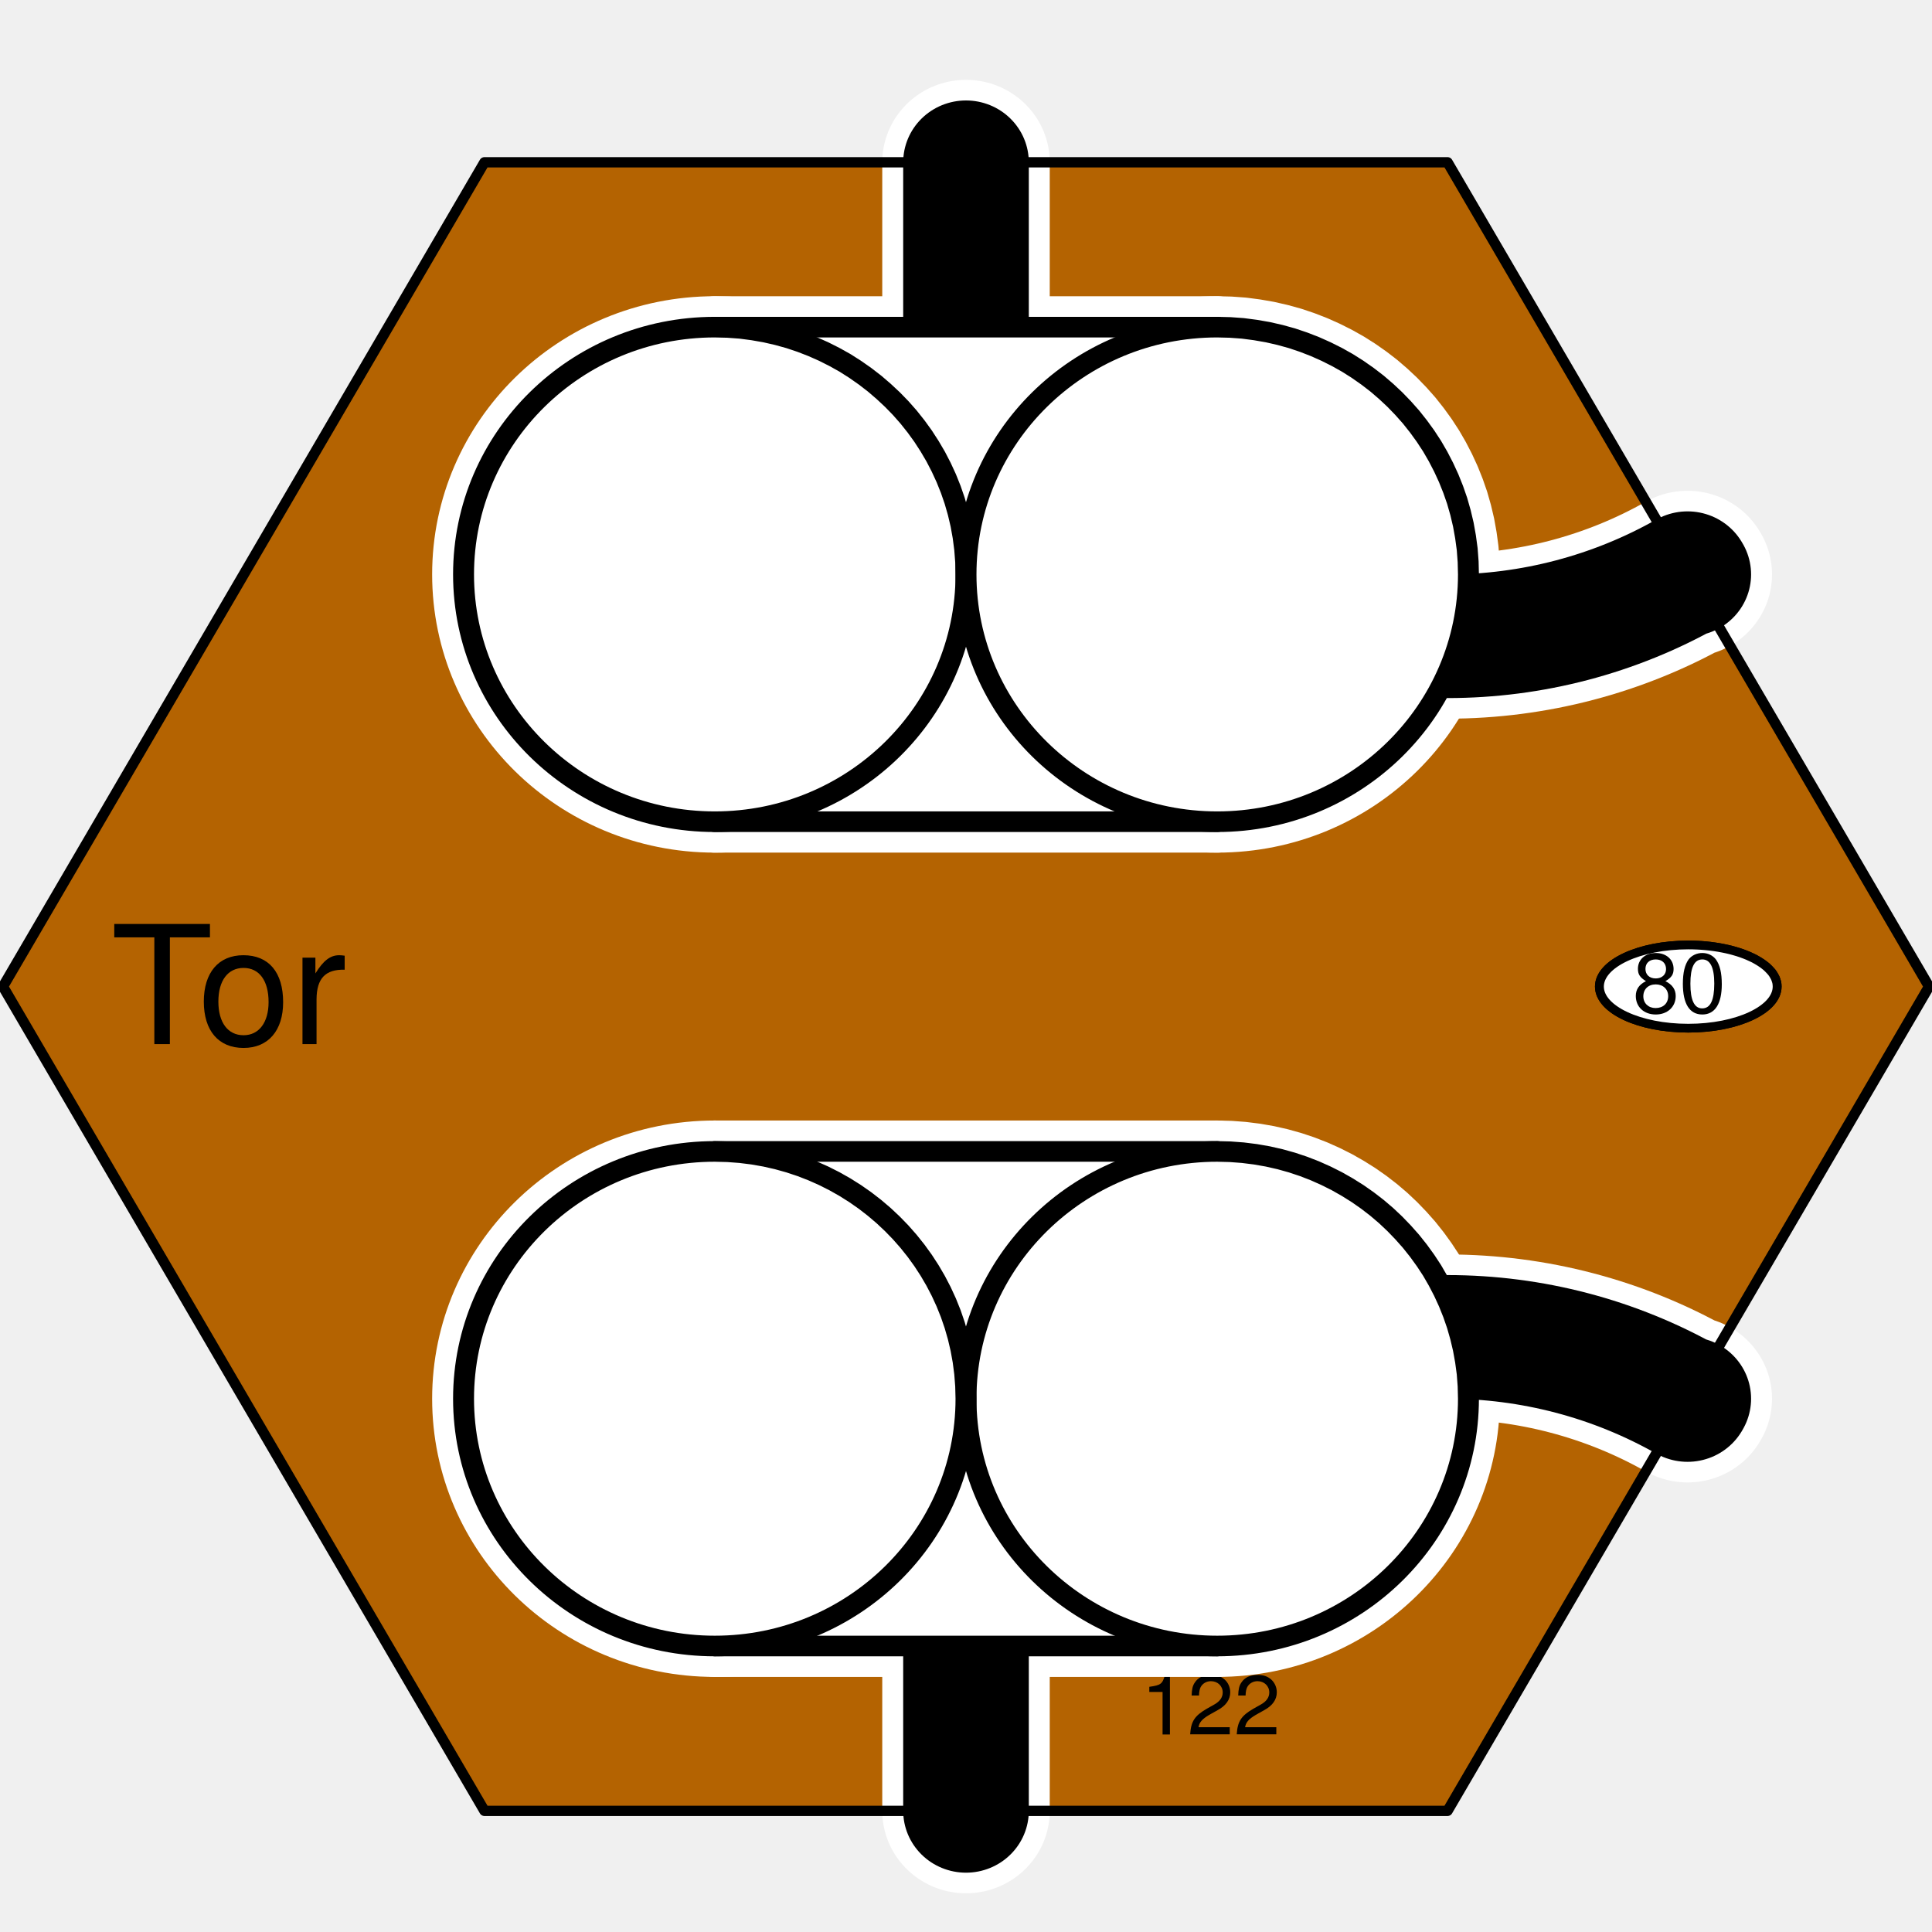
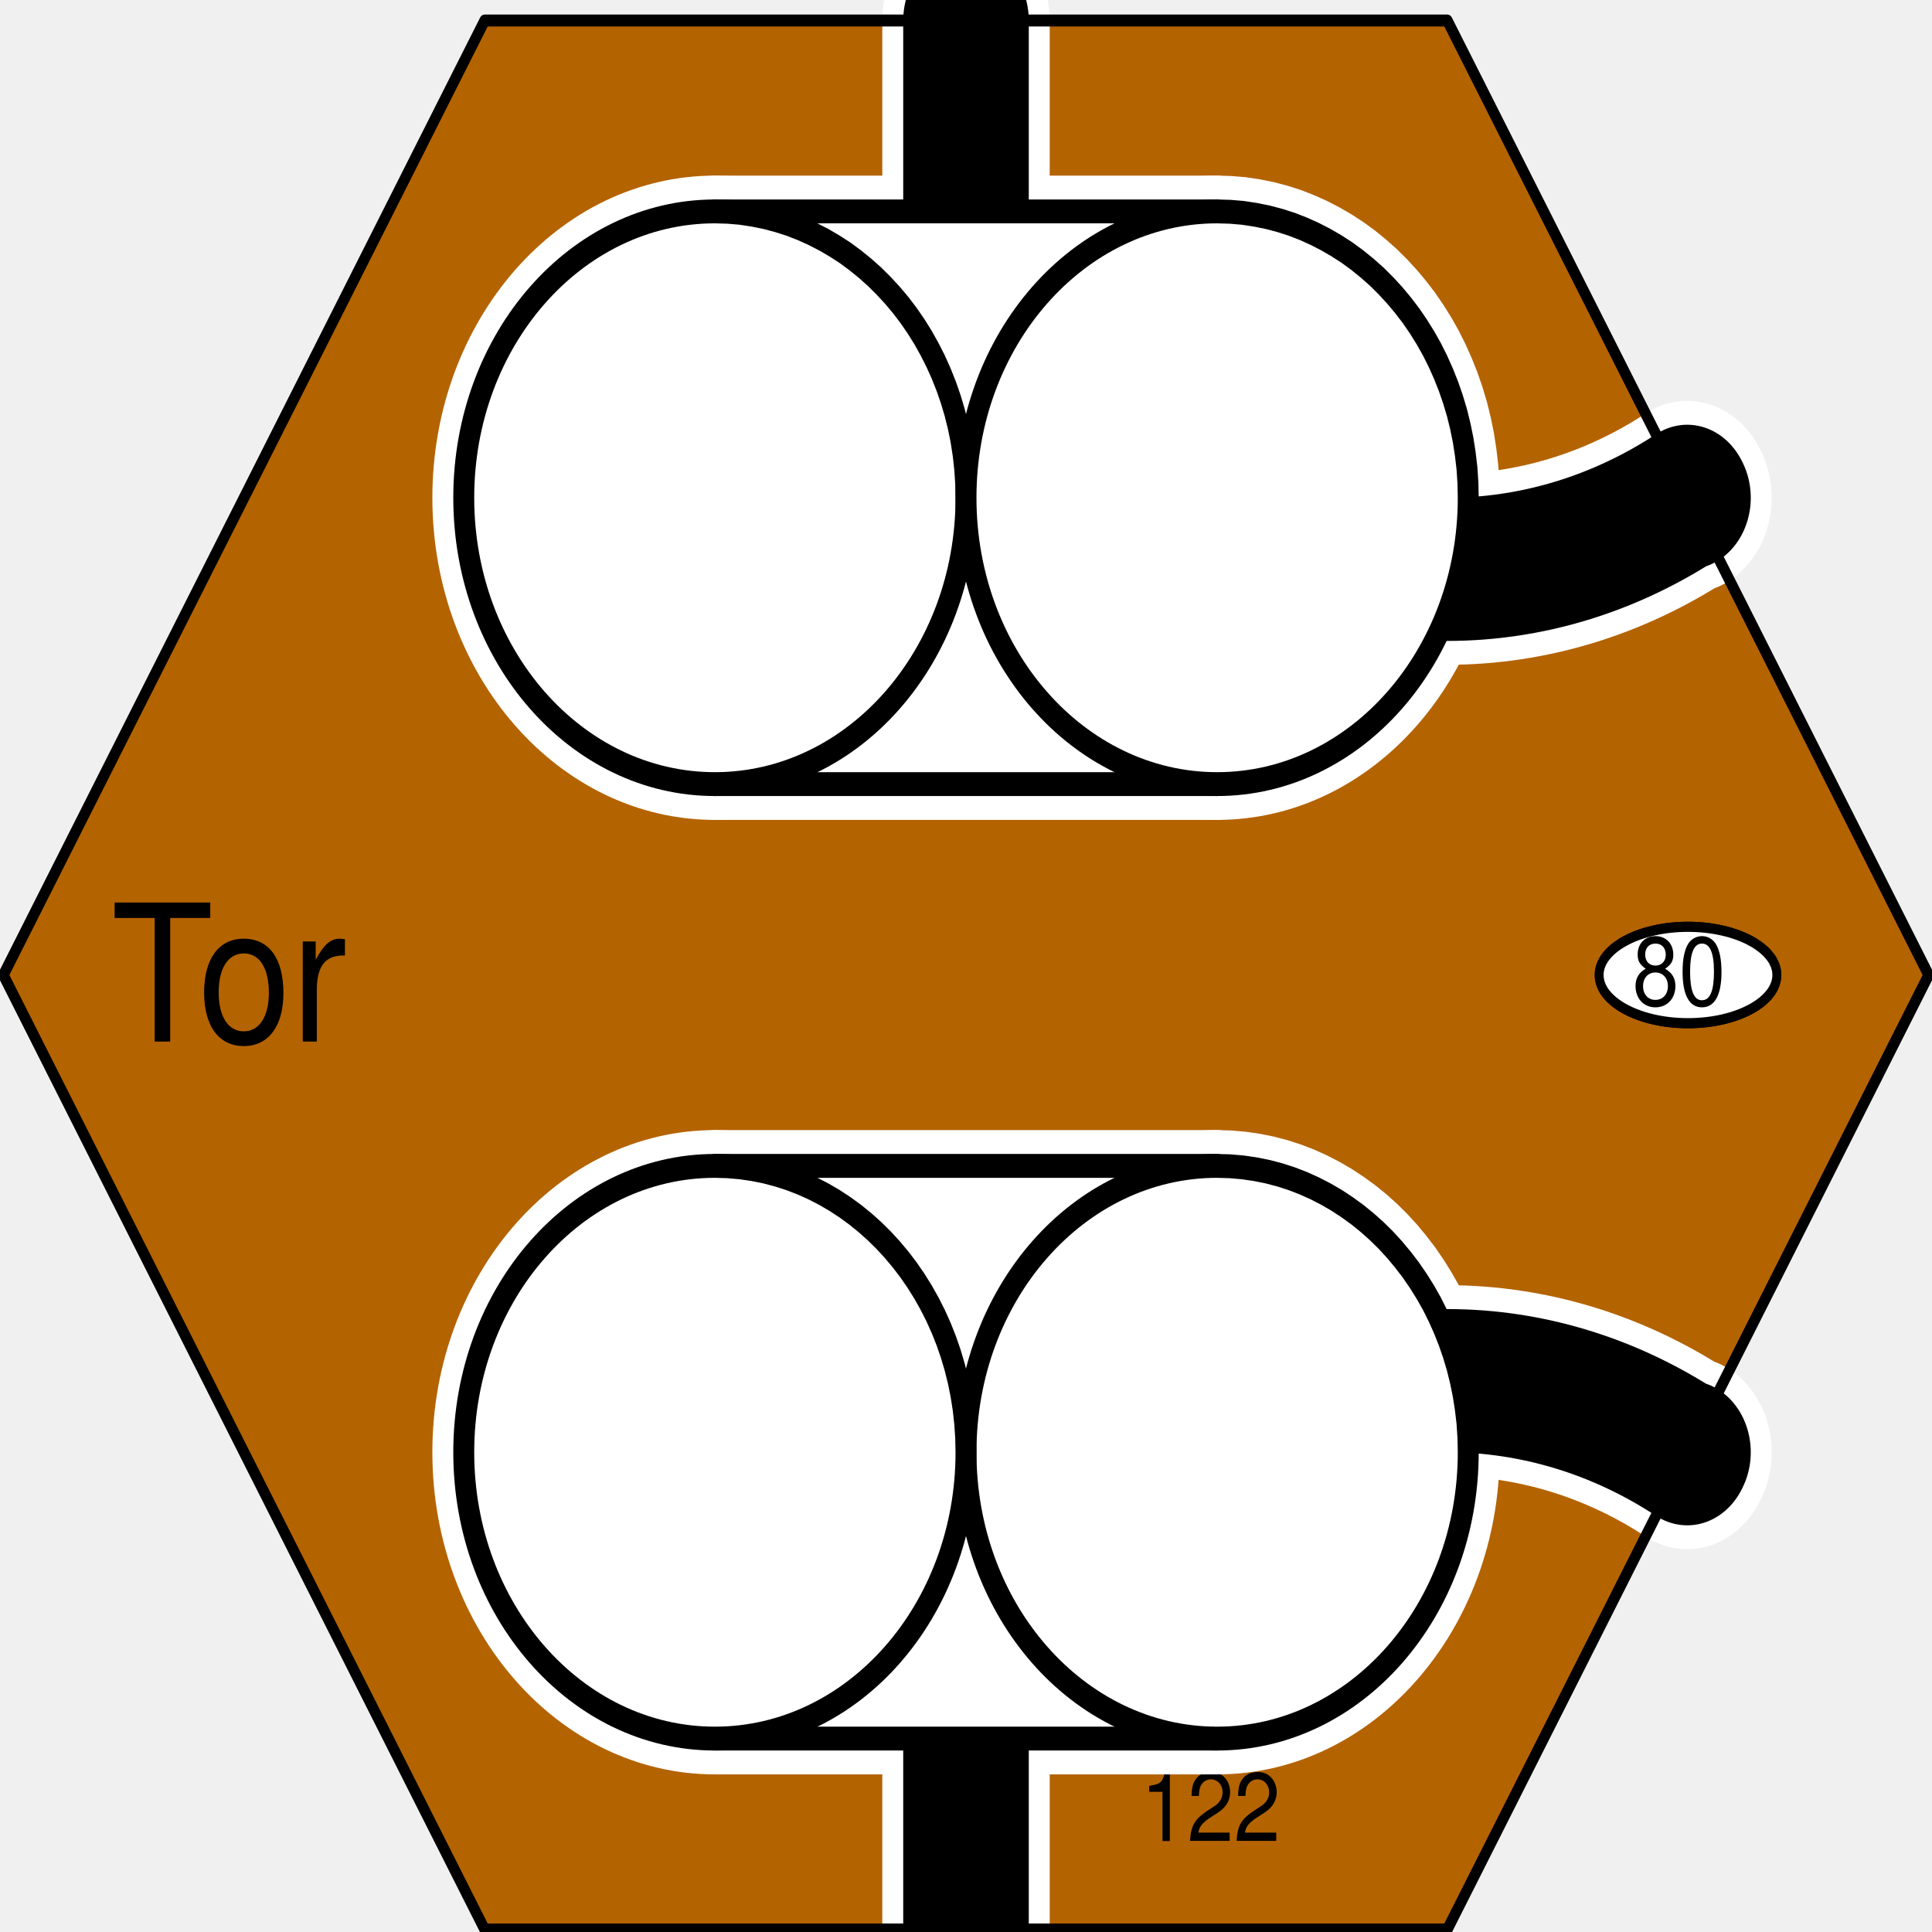
<svg xmlns="http://www.w3.org/2000/svg" width="100" height="100" viewBox="0 0 1 1" preserveAspectRatio="none" id="svg2613" version="1.0">
  <defs id="defs2708" />
-   <g transform="matrix(5.418114e-3,0,0,-5.333139e-3,-1.175565e-3,0.939964)" xml:space="preserve" style="font-style:normal;font-variant:normal;font-weight:normal;font-stretch:normal;letter-spacing:normal;word-spacing:normal;text-anchor:start;fill:none;fill-opacity:1;stroke:#000000;stroke-linecap:butt;stroke-linejoin:miter;stroke-miterlimit:10.433;stroke-dasharray:none;stroke-dashoffset:0;stroke-opacity:1" id="g2621">
+   <g transform="matrix(5.4158978e-3,0,0,-6.1754803e-3,-9.705703e-4,1.001785)" xml:space="preserve" style="font-style:normal;font-variant:normal;font-weight:normal;font-stretch:normal;letter-spacing:normal;word-spacing:normal;text-anchor:start;fill:none;fill-opacity:1;stroke:#000000;stroke-linecap:butt;stroke-linejoin:miter;stroke-miterlimit:10.433;stroke-dasharray:none;stroke-dashoffset:0;stroke-opacity:1" id="g2621">
    <polygon points="46.5,160.5 138.5,160.5 184.5,80.5 138.5,0.5 46.5,0.5 0.5,80.5 46.5,160.5 " style="fill:#b46301;fill-rule:nonzero;stroke:#b46301;stroke-width:0;stroke-linejoin:round" id="polygon2623" />
    <text transform="matrix(1,0,0,-1,109.2,7.9141)" style="font-size:8px;fill:#000000;stroke:none;font-family:&quot;Helvetica&quot;, sans-serif" id="text2625">122</text>
    <polygon points="68.5,96.5 116.5,96.5 116.5,144.5 68.5,144.5 68.5,96.5 " style="fill:#ffffff;fill-rule:nonzero;stroke:#ffffff;stroke-width:0;stroke-linejoin:round" id="polygon2627" />
    <polygon points="68.5,96.5 116.5,96.5 116.5,144.5 68.5,144.5 68.5,96.5 " style="stroke:#ffffff;stroke-width:6;stroke-linejoin:round" id="polygon2629" />
    <path d="M 92.5,120.5 L 92.469,121.73 L 92.376,122.95 L 92.223,124.15 L 92.012,125.34 L 91.744,126.5 L 91.421,127.64 L 91.044,128.75 L 90.614,129.84 L 90.133,130.9 L 89.603,131.94 L 89.025,132.94 L 88.401,133.92 L 87.732,134.86 L 87.019,135.77 L 86.265,136.64 L 85.47,137.47 L 84.637,138.26 L 83.766,139.02 L 82.859,139.73 L 81.918,140.4 L 80.944,141.03 L 79.939,141.6 L 78.905,142.13 L 77.841,142.61 L 76.752,143.04 L 75.637,143.42 L 74.498,143.74 L 73.337,144.01 L 72.155,144.22 L 70.954,144.38 L 69.735,144.47 L 68.5,144.5 C 55.246,144.5 44.5,133.75 44.5,120.5 C 44.5,107.25 55.246,96.5 68.5,96.5 C 81.754,96.5 92.5,107.25 92.5,120.5 z " style="fill:#ffffff;fill-rule:nonzero;stroke:#ffffff;stroke-width:0;stroke-linecap:round;stroke-linejoin:round" id="path2631" />
    <path d="M 92.5,120.5 L 92.469,121.73 L 92.376,122.95 L 92.223,124.15 L 92.012,125.34 L 91.744,126.5 L 91.421,127.64 L 91.044,128.75 L 90.614,129.84 L 90.133,130.9 L 89.603,131.94 L 89.025,132.94 L 88.401,133.92 L 87.732,134.86 L 87.019,135.77 L 86.265,136.64 L 85.47,137.47 L 84.637,138.26 L 83.766,139.02 L 82.859,139.73 L 81.918,140.4 L 80.944,141.03 L 79.939,141.6 L 78.905,142.13 L 77.841,142.61 L 76.752,143.04 L 75.637,143.42 L 74.498,143.74 L 73.337,144.01 L 72.155,144.22 L 70.954,144.38 L 69.735,144.47 L 68.5,144.5 C 55.246,144.5 44.5,133.75 44.5,120.5 C 44.5,107.25 55.246,96.5 68.5,96.5 C 81.754,96.5 92.5,107.25 92.5,120.5 z " style="stroke:#ffffff;stroke-width:6;stroke-linecap:round;stroke-linejoin:round" id="path2633" />
    <path d="M 140.5,120.5 L 140.47,121.73 L 140.38,122.95 L 140.22,124.15 L 140.01,125.34 L 139.74,126.5 L 139.42,127.64 L 139.04,128.75 L 138.61,129.84 L 138.13,130.9 L 137.6,131.94 L 137.03,132.94 L 136.4,133.92 L 135.73,134.86 L 135.02,135.77 L 134.26,136.64 L 133.47,137.47 L 132.64,138.26 L 131.77,139.02 L 130.86,139.73 L 129.92,140.4 L 128.94,141.03 L 127.94,141.6 L 126.9,142.13 L 125.84,142.61 L 124.75,143.04 L 123.64,143.42 L 122.5,143.74 L 121.34,144.01 L 120.15,144.22 L 118.95,144.38 L 117.73,144.47 L 116.5,144.5 C 103.25,144.5 92.5,133.75 92.5,120.5 C 92.5,107.25 103.25,96.5 116.5,96.5 C 129.75,96.5 140.5,107.25 140.5,120.5 z " style="fill:#ffffff;fill-rule:nonzero;stroke:#ffffff;stroke-width:0;stroke-linecap:round;stroke-linejoin:round" id="path2635" />
    <path d="M 140.5,120.5 L 140.47,121.73 L 140.38,122.95 L 140.22,124.15 L 140.01,125.34 L 139.74,126.5 L 139.42,127.64 L 139.04,128.75 L 138.61,129.84 L 138.13,130.9 L 137.6,131.94 L 137.03,132.94 L 136.4,133.92 L 135.73,134.86 L 135.02,135.77 L 134.26,136.64 L 133.47,137.47 L 132.64,138.26 L 131.77,139.02 L 130.86,139.73 L 129.92,140.4 L 128.94,141.03 L 127.94,141.6 L 126.9,142.13 L 125.84,142.61 L 124.75,143.04 L 123.64,143.42 L 122.5,143.74 L 121.34,144.01 L 120.15,144.22 L 118.95,144.38 L 117.73,144.47 L 116.5,144.5 C 103.25,144.5 92.5,133.75 92.5,120.5 C 92.5,107.25 103.25,96.5 116.5,96.5 C 129.75,96.5 140.5,107.25 140.5,120.5 z " style="stroke:#ffffff;stroke-width:6;stroke-linecap:round;stroke-linejoin:round" id="path2637" />
    <polygon points="68.5,16.5 116.5,16.5 116.5,64.5 68.5,64.5 68.5,16.5 " style="fill:#ffffff;fill-rule:nonzero;stroke:#ffffff;stroke-width:0;stroke-linejoin:round" id="polygon2639" />
    <polygon points="68.5,16.5 116.5,16.5 116.5,64.5 68.5,64.5 68.5,16.5 " style="stroke:#ffffff;stroke-width:6;stroke-linejoin:round" id="polygon2641" />
    <path d="M 140.5,40.5 L 140.47,41.735 L 140.38,42.954 L 140.22,44.155 L 140.01,45.337 L 139.74,46.498 L 139.42,47.637 L 139.04,48.752 L 138.61,49.841 L 138.13,50.905 L 137.6,51.939 L 137.03,52.944 L 136.4,53.918 L 135.73,54.859 L 135.02,55.766 L 134.26,56.637 L 133.47,57.47 L 132.64,58.265 L 131.77,59.019 L 130.86,59.732 L 129.92,60.401 L 128.94,61.025 L 127.94,61.603 L 126.9,62.133 L 125.84,62.614 L 124.75,63.044 L 123.64,63.421 L 122.5,63.744 L 121.34,64.012 L 120.15,64.223 L 118.95,64.376 L 117.73,64.469 L 116.5,64.5 C 103.25,64.5 92.5,53.754 92.5,40.5 C 92.5,27.246 103.25,16.5 116.5,16.5 C 129.75,16.5 140.5,27.246 140.5,40.5 z " style="fill:#ffffff;fill-rule:nonzero;stroke:#ffffff;stroke-width:0;stroke-linecap:round;stroke-linejoin:round" id="path2643" />
    <path d="M 140.5,40.5 L 140.47,41.735 L 140.38,42.954 L 140.22,44.155 L 140.01,45.337 L 139.74,46.498 L 139.42,47.637 L 139.04,48.752 L 138.61,49.841 L 138.13,50.905 L 137.6,51.939 L 137.03,52.944 L 136.4,53.918 L 135.73,54.859 L 135.02,55.766 L 134.26,56.637 L 133.47,57.47 L 132.64,58.265 L 131.77,59.019 L 130.86,59.732 L 129.92,60.401 L 128.94,61.025 L 127.94,61.603 L 126.9,62.133 L 125.84,62.614 L 124.75,63.044 L 123.64,63.421 L 122.5,63.744 L 121.34,64.012 L 120.15,64.223 L 118.95,64.376 L 117.73,64.469 L 116.5,64.5 C 103.25,64.5 92.5,53.754 92.5,40.5 C 92.5,27.246 103.25,16.5 116.5,16.5 C 129.75,16.5 140.5,27.246 140.5,40.5 z " style="stroke:#ffffff;stroke-width:6;stroke-linecap:round;stroke-linejoin:round" id="path2645" />
    <path d="M 92.5,40.5 L 92.469,41.735 L 92.376,42.954 L 92.223,44.155 L 92.012,45.337 L 91.744,46.498 L 91.421,47.637 L 91.044,48.752 L 90.614,49.841 L 90.133,50.905 L 89.603,51.939 L 89.025,52.944 L 88.401,53.918 L 87.732,54.859 L 87.019,55.766 L 86.265,56.637 L 85.47,57.47 L 84.637,58.265 L 83.766,59.019 L 82.859,59.732 L 81.918,60.401 L 80.944,61.025 L 79.939,61.603 L 78.905,62.133 L 77.841,62.614 L 76.752,63.044 L 75.637,63.421 L 74.498,63.744 L 73.337,64.012 L 72.155,64.223 L 70.954,64.376 L 69.735,64.469 L 68.5,64.5 C 55.246,64.5 44.5,53.754 44.5,40.5 C 44.5,27.246 55.246,16.5 68.5,16.5 C 81.754,16.5 92.5,27.246 92.5,40.5 z " style="fill:#ffffff;fill-rule:nonzero;stroke:#ffffff;stroke-width:0;stroke-linecap:round;stroke-linejoin:round" id="path2647" />
    <path d="M 92.5,40.5 L 92.469,41.735 L 92.376,42.954 L 92.223,44.155 L 92.012,45.337 L 91.744,46.498 L 91.421,47.637 L 91.044,48.752 L 90.614,49.841 L 90.133,50.905 L 89.603,51.939 L 89.025,52.944 L 88.401,53.918 L 87.732,54.859 L 87.019,55.766 L 86.265,56.637 L 85.47,57.47 L 84.637,58.265 L 83.766,59.019 L 82.859,59.732 L 81.918,60.401 L 80.944,61.025 L 79.939,61.603 L 78.905,62.133 L 77.841,62.614 L 76.752,63.044 L 75.637,63.421 L 74.498,63.744 L 73.337,64.012 L 72.155,64.223 L 70.954,64.376 L 69.735,64.469 L 68.5,64.5 C 55.246,64.5 44.5,53.754 44.5,40.5 C 44.5,27.246 55.246,16.5 68.5,16.5 C 81.754,16.5 92.5,27.246 92.5,40.5 z " style="stroke:#ffffff;stroke-width:6;stroke-linecap:round;stroke-linejoin:round" id="path2649" />
    <line x1="92.5" y1="120.5" x2="92.5" y2="160.5" style="stroke:#ffffff;stroke-width:16;stroke-linecap:round" id="line2651" />
    <path d="M 161.5,120.5 L 161.43,120.62 C 154.46,116.61 146.55,114.5 138.5,114.5 C 130.46,114.5 122.55,116.61 115.57,120.62 L 92.5,120.5" style="stroke:#ffffff;stroke-width:16;stroke-linecap:round;stroke-linejoin:round" id="path2653" />
    <path d="M 161.5,40.5 L 161.43,40.375 C 154.46,44.387 146.55,46.5 138.5,46.5 C 130.46,46.5 122.55,44.387 115.57,40.379 L 92.5,40.5" style="stroke:#ffffff;stroke-width:16;stroke-linecap:round;stroke-linejoin:round" id="path2655" />
    <line x1="92.5" y1="40.5" x2="92.5" y2="0.5" style="stroke:#ffffff;stroke-width:16;stroke-linecap:round" id="line2657" />
    <line x1="92.5" y1="120.5" x2="92.5" y2="160.5" style="stroke-width:12;stroke-linecap:round" id="line2659" />
    <path d="M 161.5,120.5 L 161.43,120.62 C 154.46,116.61 146.55,114.5 138.5,114.5 C 130.46,114.5 122.55,116.61 115.57,120.62 L 92.5,120.5" style="stroke-width:12;stroke-linecap:round;stroke-linejoin:round" id="path2661" />
    <path d="M 161.5,40.5 L 161.43,40.375 C 154.46,44.387 146.55,46.5 138.5,46.5 C 130.46,46.5 122.55,44.387 115.57,40.379 L 92.5,40.5" style="stroke-width:12;stroke-linecap:round;stroke-linejoin:round" id="path2663" />
    <line x1="92.5" y1="40.5" x2="92.5" y2="0.5" style="stroke-width:12;stroke-linecap:round" id="line2665" />
    <polygon points="68.5,96.5 116.5,96.5 116.5,144.5 68.5,144.5 68.5,96.5 " style="fill:#ffffff;fill-rule:nonzero;stroke:#ffffff;stroke-width:0;stroke-linejoin:round" id="polygon2667" />
    <polygon points="68.5,96.5 116.5,96.5 116.5,144.5 68.5,144.5 68.5,96.5 " style="stroke-width:2;stroke-linejoin:round" id="polygon2669" />
    <path d="M 92.5,120.5 L 92.469,121.73 L 92.376,122.95 L 92.223,124.15 L 92.012,125.34 L 91.744,126.5 L 91.421,127.64 L 91.044,128.75 L 90.614,129.84 L 90.133,130.9 L 89.603,131.94 L 89.025,132.94 L 88.401,133.92 L 87.732,134.86 L 87.019,135.77 L 86.265,136.64 L 85.47,137.47 L 84.637,138.26 L 83.766,139.02 L 82.859,139.73 L 81.918,140.4 L 80.944,141.03 L 79.939,141.6 L 78.905,142.13 L 77.841,142.61 L 76.752,143.04 L 75.637,143.42 L 74.498,143.74 L 73.337,144.01 L 72.155,144.22 L 70.954,144.38 L 69.735,144.47 L 68.5,144.5 C 55.246,144.5 44.5,133.75 44.5,120.5 C 44.5,107.25 55.246,96.5 68.5,96.5 C 81.754,96.5 92.5,107.25 92.5,120.5 z " style="fill:#ffffff;fill-rule:nonzero;stroke:#ffffff;stroke-width:0;stroke-linecap:round;stroke-linejoin:round" id="path2671" />
    <path d="M 92.5,120.5 L 92.469,121.73 L 92.376,122.95 L 92.223,124.15 L 92.012,125.34 L 91.744,126.5 L 91.421,127.64 L 91.044,128.75 L 90.614,129.84 L 90.133,130.9 L 89.603,131.94 L 89.025,132.94 L 88.401,133.92 L 87.732,134.86 L 87.019,135.77 L 86.265,136.64 L 85.47,137.47 L 84.637,138.26 L 83.766,139.02 L 82.859,139.73 L 81.918,140.4 L 80.944,141.03 L 79.939,141.6 L 78.905,142.13 L 77.841,142.61 L 76.752,143.04 L 75.637,143.42 L 74.498,143.74 L 73.337,144.01 L 72.155,144.22 L 70.954,144.38 L 69.735,144.47 L 68.5,144.5 C 55.246,144.5 44.5,133.75 44.5,120.5 C 44.5,107.25 55.246,96.5 68.5,96.5 C 81.754,96.5 92.5,107.25 92.5,120.5 z " style="stroke-width:2;stroke-linecap:round;stroke-linejoin:round" id="path2673" />
    <path d="M 140.5,120.5 L 140.47,121.73 L 140.38,122.95 L 140.22,124.15 L 140.01,125.34 L 139.74,126.5 L 139.42,127.64 L 139.04,128.75 L 138.61,129.84 L 138.13,130.9 L 137.6,131.94 L 137.03,132.94 L 136.4,133.92 L 135.73,134.86 L 135.02,135.77 L 134.26,136.64 L 133.47,137.47 L 132.64,138.26 L 131.77,139.02 L 130.86,139.73 L 129.92,140.4 L 128.94,141.03 L 127.94,141.6 L 126.9,142.13 L 125.84,142.61 L 124.75,143.04 L 123.64,143.42 L 122.5,143.74 L 121.34,144.01 L 120.15,144.22 L 118.95,144.38 L 117.73,144.47 L 116.5,144.5 C 103.25,144.5 92.5,133.75 92.5,120.5 C 92.5,107.25 103.25,96.5 116.5,96.5 C 129.75,96.5 140.5,107.25 140.5,120.5 z " style="fill:#ffffff;fill-rule:nonzero;stroke:#ffffff;stroke-width:0;stroke-linecap:round;stroke-linejoin:round" id="path2675" />
    <path d="M 140.5,120.5 L 140.47,121.73 L 140.38,122.95 L 140.22,124.15 L 140.01,125.34 L 139.74,126.5 L 139.42,127.64 L 139.04,128.75 L 138.61,129.84 L 138.13,130.9 L 137.6,131.94 L 137.03,132.94 L 136.4,133.92 L 135.73,134.86 L 135.02,135.77 L 134.26,136.64 L 133.47,137.47 L 132.64,138.26 L 131.77,139.02 L 130.86,139.73 L 129.92,140.4 L 128.94,141.03 L 127.94,141.6 L 126.9,142.13 L 125.84,142.61 L 124.75,143.04 L 123.64,143.42 L 122.5,143.74 L 121.34,144.01 L 120.15,144.22 L 118.95,144.38 L 117.73,144.47 L 116.5,144.5 C 103.25,144.5 92.5,133.75 92.5,120.5 C 92.5,107.25 103.25,96.5 116.5,96.5 C 129.75,96.5 140.5,107.25 140.5,120.5 z " style="stroke-width:2;stroke-linecap:round;stroke-linejoin:round" id="path2677" />
    <path d="M 169.99,80.5 L 169.98,80.708 L 169.95,80.913 L 169.89,81.115 L 169.82,81.314 L 169.72,81.509 L 169.61,81.701 L 169.48,81.889 L 169.32,82.072 L 169.15,82.251 L 168.97,82.425 L 168.76,82.594 L 168.54,82.758 L 168.3,82.917 L 168.05,83.069 L 167.79,83.216 L 167.5,83.356 L 167.21,83.49 L 166.9,83.617 L 166.58,83.737 L 166.25,83.849 L 165.9,83.954 L 165.55,84.052 L 165.18,84.141 L 164.8,84.222 L 164.42,84.294 L 164.02,84.357 L 163.62,84.412 L 163.21,84.457 L 162.79,84.493 L 162.37,84.518 L 161.94,84.534 L 161.5,84.539 C 156.81,84.539 153.01,82.73 153.01,80.5 C 153.01,78.27 156.81,76.461 161.5,76.461 C 166.19,76.461 169.99,78.27 169.99,80.5 z " style="fill:#ffffff;fill-rule:nonzero;stroke:#ffffff;stroke-width:0;stroke-linecap:round;stroke-linejoin:round" id="path2679" />
    <path d="M 169.99,80.5 L 169.98,80.708 L 169.95,80.913 L 169.89,81.115 L 169.82,81.314 L 169.72,81.509 L 169.61,81.701 L 169.48,81.889 L 169.32,82.072 L 169.15,82.251 L 168.97,82.425 L 168.76,82.594 L 168.54,82.758 L 168.3,82.917 L 168.05,83.069 L 167.79,83.216 L 167.5,83.356 L 167.21,83.49 L 166.9,83.617 L 166.58,83.737 L 166.25,83.849 L 165.9,83.954 L 165.55,84.052 L 165.18,84.141 L 164.8,84.222 L 164.42,84.294 L 164.02,84.357 L 163.62,84.412 L 163.21,84.457 L 162.79,84.493 L 162.37,84.518 L 161.94,84.534 L 161.5,84.539 C 156.81,84.539 153.01,82.73 153.01,80.5 C 153.01,78.27 156.81,76.461 161.5,76.461 C 166.19,76.461 169.99,78.27 169.99,80.5 z " style="stroke-width:0.849;stroke-linecap:round;stroke-linejoin:round" id="path2681" />
    <text transform="matrix(1,0,0,-1,156.19,77.977)" style="font-size:8px;fill:#000000;stroke:none;font-family:&quot;Helvetica&quot;, sans-serif" id="text2683">80</text>
    <polygon points="68.5,16.5 116.5,16.5 116.5,64.5 68.5,64.5 68.5,16.5 " style="fill:#ffffff;fill-rule:nonzero;stroke:#ffffff;stroke-width:0;stroke-linejoin:round" id="polygon2685" />
    <polygon points="68.5,16.5 116.5,16.5 116.5,64.5 68.5,64.5 68.5,16.5 " style="stroke-width:2;stroke-linejoin:round" id="polygon2687" />
    <path d="M 140.5,40.5 L 140.47,41.735 L 140.38,42.954 L 140.22,44.155 L 140.01,45.337 L 139.74,46.498 L 139.42,47.637 L 139.04,48.752 L 138.61,49.841 L 138.13,50.905 L 137.6,51.939 L 137.03,52.944 L 136.4,53.918 L 135.73,54.859 L 135.02,55.766 L 134.26,56.637 L 133.47,57.47 L 132.64,58.265 L 131.77,59.019 L 130.86,59.732 L 129.92,60.401 L 128.94,61.025 L 127.94,61.603 L 126.9,62.133 L 125.84,62.614 L 124.75,63.044 L 123.64,63.421 L 122.5,63.744 L 121.34,64.012 L 120.15,64.223 L 118.95,64.376 L 117.73,64.469 L 116.5,64.5 C 103.25,64.5 92.5,53.754 92.5,40.5 C 92.5,27.246 103.25,16.5 116.5,16.5 C 129.75,16.5 140.5,27.246 140.5,40.5 z " style="fill:#ffffff;fill-rule:nonzero;stroke:#ffffff;stroke-width:0;stroke-linecap:round;stroke-linejoin:round" id="path2689" />
    <path d="M 140.5,40.5 L 140.47,41.735 L 140.38,42.954 L 140.22,44.155 L 140.01,45.337 L 139.74,46.498 L 139.42,47.637 L 139.04,48.752 L 138.61,49.841 L 138.13,50.905 L 137.6,51.939 L 137.03,52.944 L 136.4,53.918 L 135.73,54.859 L 135.02,55.766 L 134.26,56.637 L 133.47,57.47 L 132.64,58.265 L 131.77,59.019 L 130.86,59.732 L 129.92,60.401 L 128.94,61.025 L 127.94,61.603 L 126.9,62.133 L 125.84,62.614 L 124.75,63.044 L 123.64,63.421 L 122.5,63.744 L 121.34,64.012 L 120.15,64.223 L 118.95,64.376 L 117.73,64.469 L 116.5,64.5 C 103.25,64.5 92.5,53.754 92.5,40.5 C 92.5,27.246 103.25,16.5 116.5,16.5 C 129.75,16.5 140.5,27.246 140.5,40.5 z " style="stroke-width:2;stroke-linecap:round;stroke-linejoin:round" id="path2691" />
    <path d="M 92.5,40.5 L 92.469,41.735 L 92.376,42.954 L 92.223,44.155 L 92.012,45.337 L 91.744,46.498 L 91.421,47.637 L 91.044,48.752 L 90.614,49.841 L 90.133,50.905 L 89.603,51.939 L 89.025,52.944 L 88.401,53.918 L 87.732,54.859 L 87.019,55.766 L 86.265,56.637 L 85.47,57.47 L 84.637,58.265 L 83.766,59.019 L 82.859,59.732 L 81.918,60.401 L 80.944,61.025 L 79.939,61.603 L 78.905,62.133 L 77.841,62.614 L 76.752,63.044 L 75.637,63.421 L 74.498,63.744 L 73.337,64.012 L 72.155,64.223 L 70.954,64.376 L 69.735,64.469 L 68.5,64.5 C 55.246,64.5 44.5,53.754 44.5,40.5 C 44.5,27.246 55.246,16.5 68.5,16.5 C 81.754,16.5 92.5,27.246 92.5,40.5 z " style="fill:#ffffff;fill-rule:nonzero;stroke:#ffffff;stroke-width:0;stroke-linecap:round;stroke-linejoin:round" id="path2693" />
    <path d="M 92.5,40.5 L 92.469,41.735 L 92.376,42.954 L 92.223,44.155 L 92.012,45.337 L 91.744,46.498 L 91.421,47.637 L 91.044,48.752 L 90.614,49.841 L 90.133,50.905 L 89.603,51.939 L 89.025,52.944 L 88.401,53.918 L 87.732,54.859 L 87.019,55.766 L 86.265,56.637 L 85.47,57.47 L 84.637,58.265 L 83.766,59.019 L 82.859,59.732 L 81.918,60.401 L 80.944,61.025 L 79.939,61.603 L 78.905,62.133 L 77.841,62.614 L 76.752,63.044 L 75.637,63.421 L 74.498,63.744 L 73.337,64.012 L 72.155,64.223 L 70.954,64.376 L 69.735,64.469 L 68.5,64.5 C 55.246,64.5 44.5,53.754 44.5,40.5 C 44.5,27.246 55.246,16.5 68.5,16.5 C 81.754,16.5 92.5,27.246 92.5,40.5 z " style="stroke-width:2;stroke-linecap:round;stroke-linejoin:round" id="path2695" />
    <path d="M 169.99,80.5 L 169.98,80.708 L 169.95,80.913 L 169.89,81.115 L 169.82,81.314 L 169.72,81.509 L 169.61,81.701 L 169.48,81.889 L 169.32,82.072 L 169.15,82.251 L 168.97,82.425 L 168.76,82.594 L 168.54,82.758 L 168.3,82.917 L 168.05,83.069 L 167.79,83.216 L 167.5,83.356 L 167.21,83.49 L 166.9,83.617 L 166.58,83.737 L 166.25,83.849 L 165.9,83.954 L 165.55,84.052 L 165.18,84.141 L 164.8,84.222 L 164.42,84.294 L 164.02,84.357 L 163.62,84.412 L 163.21,84.457 L 162.79,84.493 L 162.37,84.518 L 161.94,84.534 L 161.5,84.539 C 156.81,84.539 153.01,82.73 153.01,80.5 C 153.01,78.27 156.81,76.461 161.5,76.461 C 166.19,76.461 169.99,78.27 169.99,80.5 z " style="fill:#ffffff;fill-rule:nonzero;stroke:#ffffff;stroke-width:0;stroke-linecap:round;stroke-linejoin:round" id="path2697" />
    <path d="M 169.99,80.5 L 169.98,80.708 L 169.95,80.913 L 169.89,81.115 L 169.82,81.314 L 169.72,81.509 L 169.61,81.701 L 169.48,81.889 L 169.32,82.072 L 169.15,82.251 L 168.97,82.425 L 168.76,82.594 L 168.54,82.758 L 168.3,82.917 L 168.05,83.069 L 167.79,83.216 L 167.5,83.356 L 167.21,83.49 L 166.9,83.617 L 166.58,83.737 L 166.25,83.849 L 165.9,83.954 L 165.55,84.052 L 165.18,84.141 L 164.8,84.222 L 164.42,84.294 L 164.02,84.357 L 163.62,84.412 L 163.21,84.457 L 162.79,84.493 L 162.37,84.518 L 161.94,84.534 L 161.5,84.539 C 156.81,84.539 153.01,82.73 153.01,80.5 C 153.01,78.27 156.81,76.461 161.5,76.461 C 166.19,76.461 169.99,78.27 169.99,80.5 z " style="stroke-width:0.849;stroke-linecap:round;stroke-linejoin:round" id="path2699" />
    <text transform="matrix(1,0,0,-1,156.19,77.977)" style="font-size:8px;fill:#000000;stroke:none;font-family:&quot;Helvetica&quot;, sans-serif" id="text2701">80</text>
    <text transform="matrix(1,0,0,-1,10.789,74.918)" style="font-size:16px;fill:#000000;stroke:none;font-family:&quot;Helvetica&quot;, sans-serif" id="text2703">Tor</text>
    <polygon points="46.5,160.5 138.5,160.5 184.5,80.5 138.5,0.5 46.5,0.5 0.5,80.5 46.5,160.5 " style="stroke-width:1;stroke-linejoin:round" id="polygon2705" />
  </g>
</svg>
